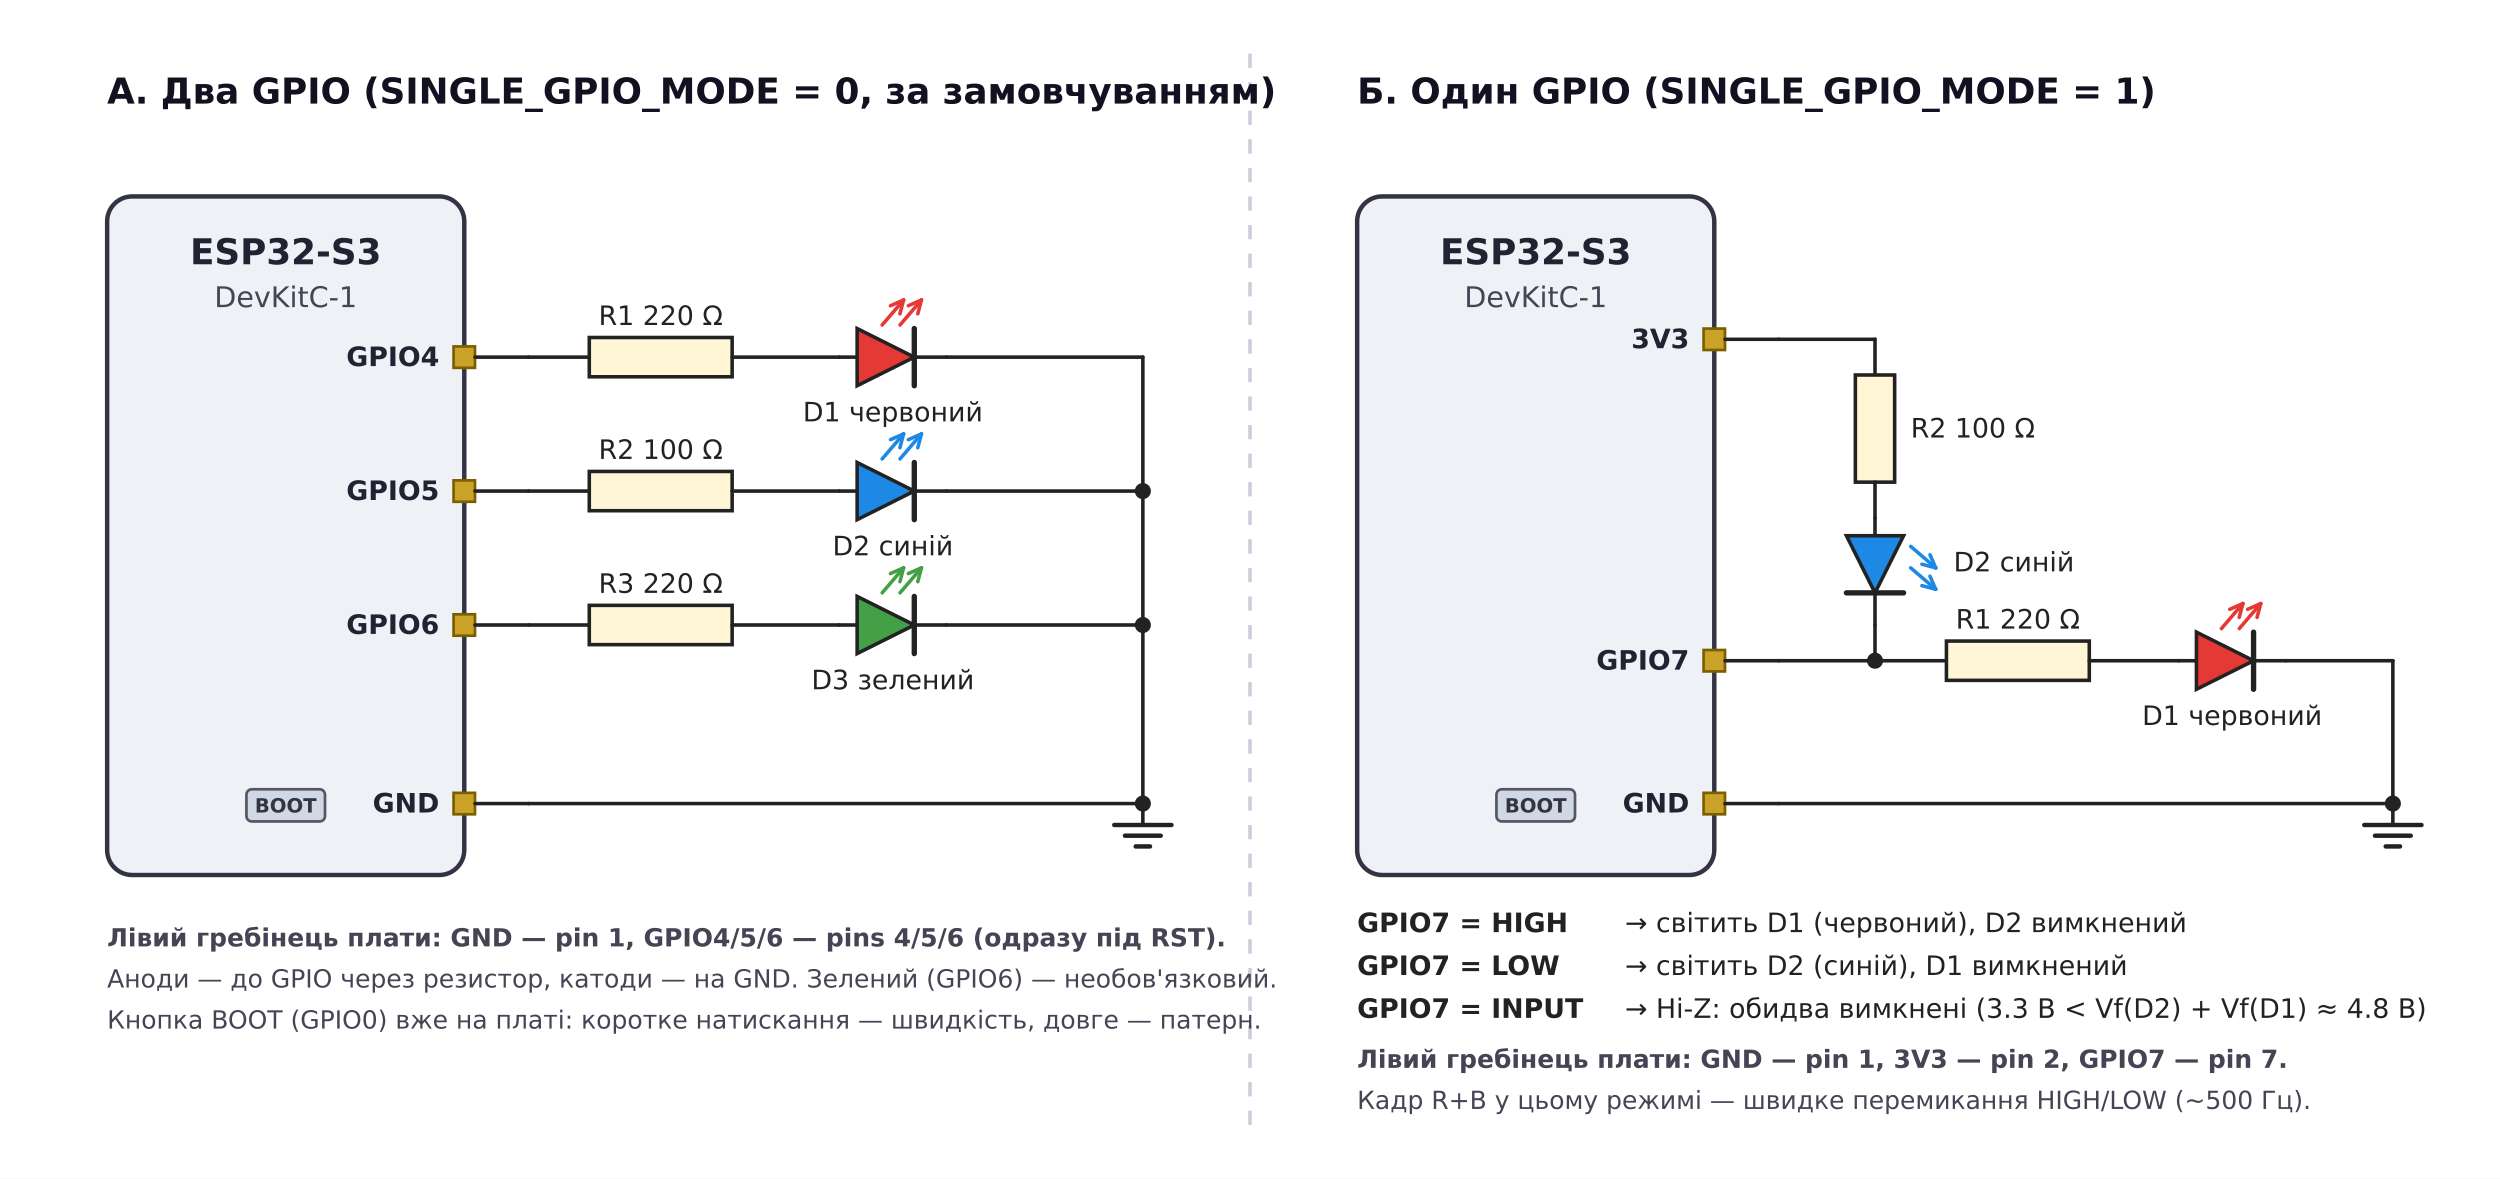
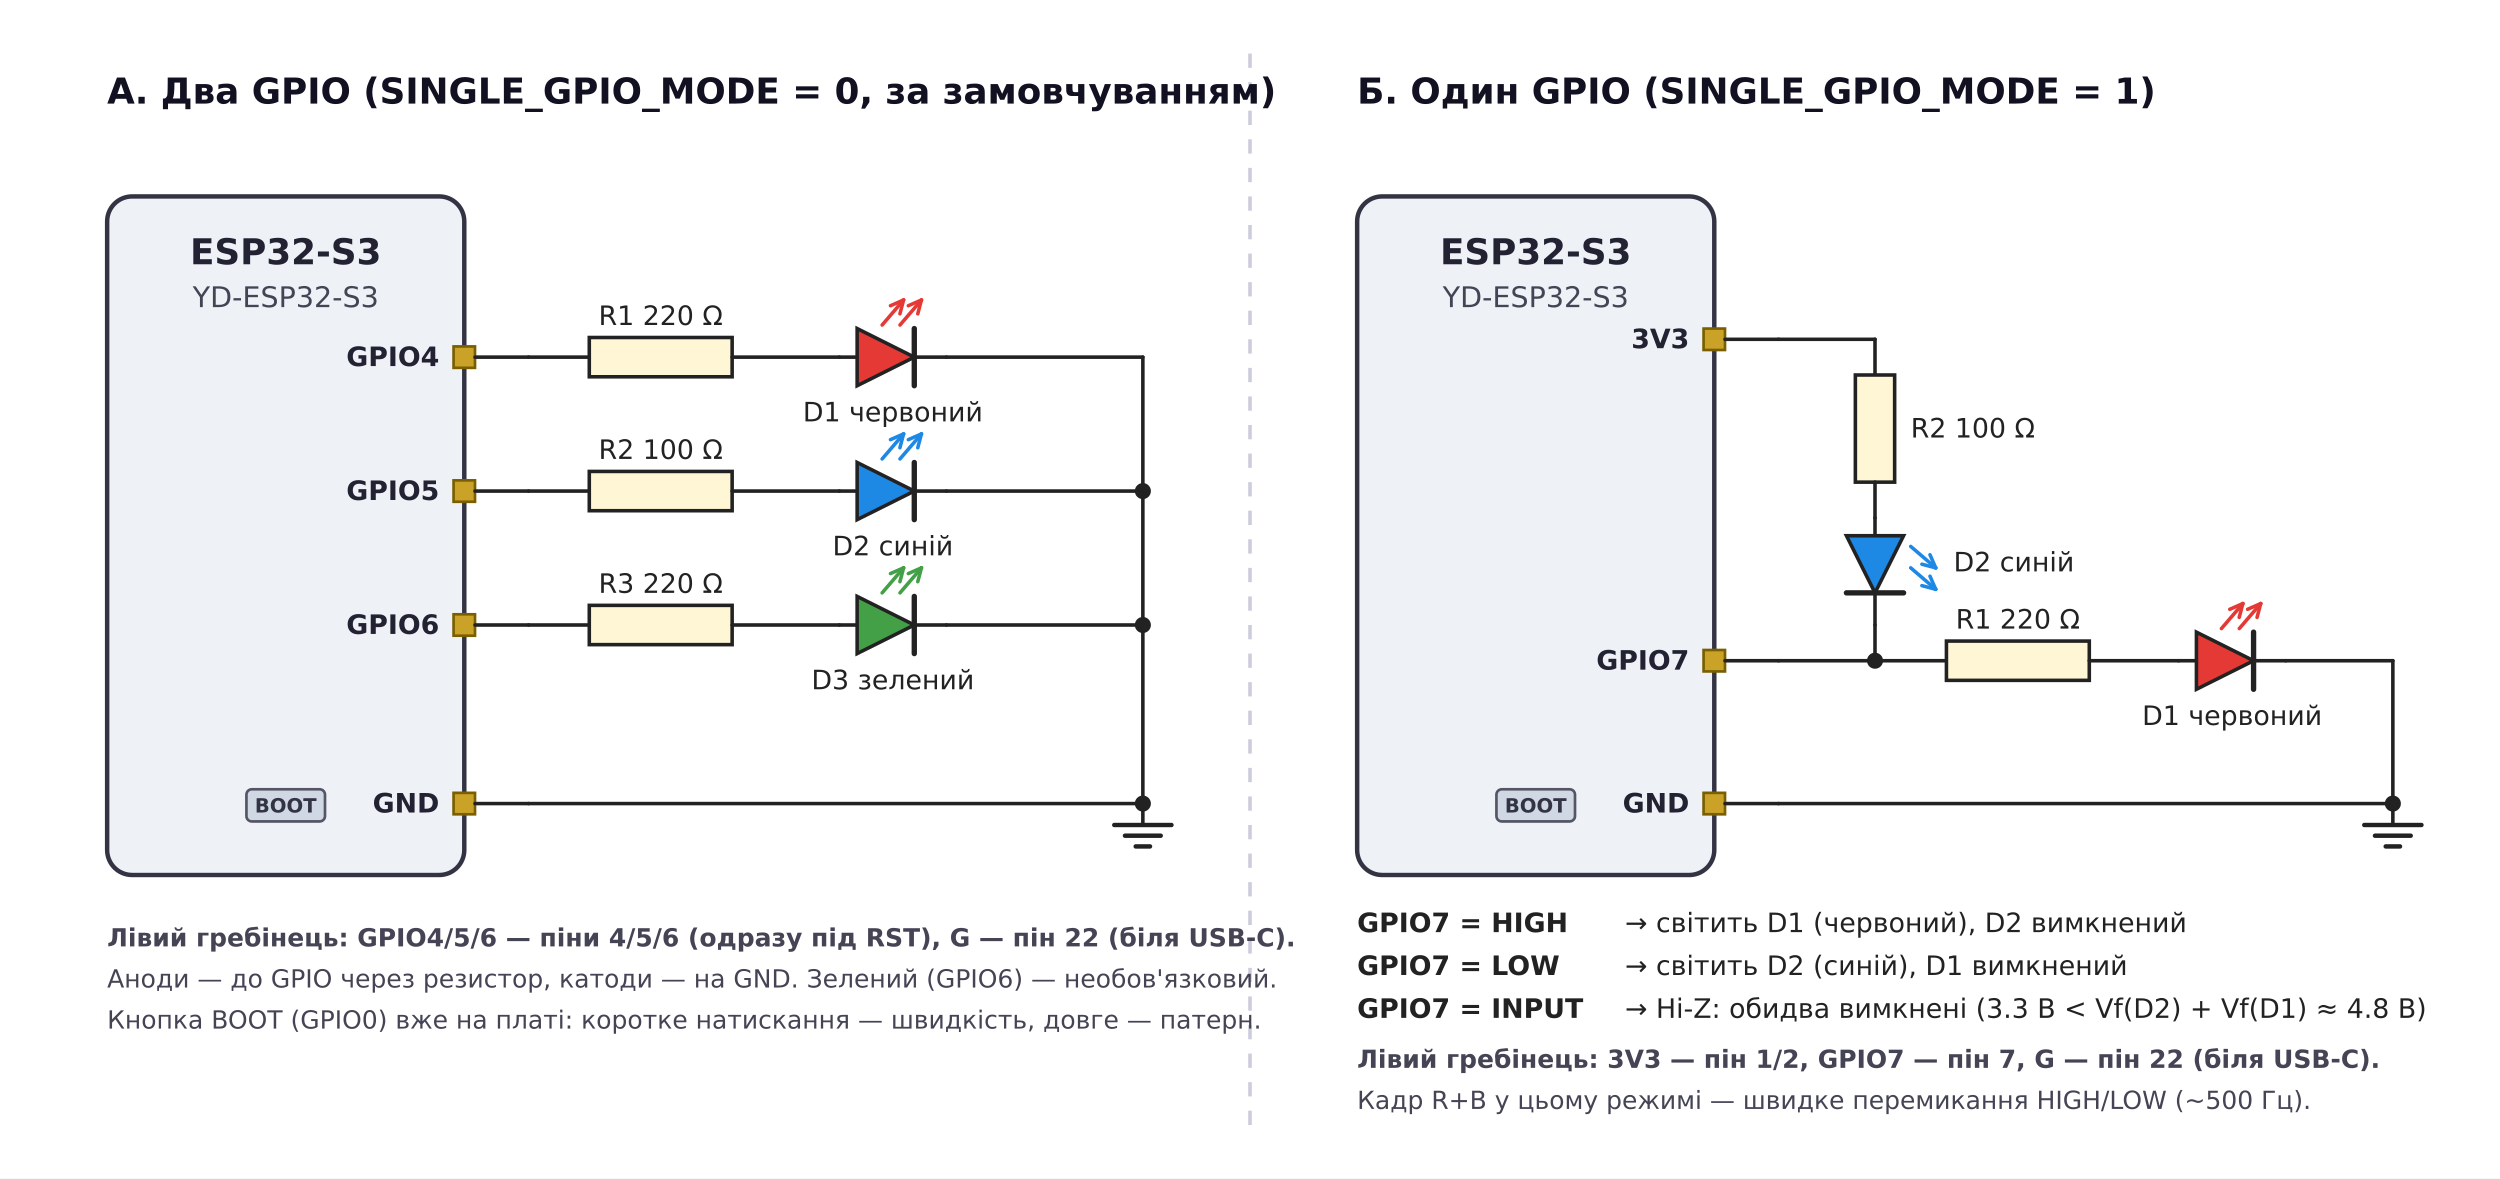
<svg xmlns="http://www.w3.org/2000/svg" width="1400" height="660" viewBox="0 0 1400 660">
  <rect width="1400" height="660" fill="#ffffff" />
  <line x1="700.0" y1="30" x2="700.0" y2="630" stroke="#ccd" stroke-width="2" stroke-dasharray="8 8" />
  <text x="60" y="58" font-size="20" text-anchor="start" font-weight="bold" fill="#112" font-family="DejaVu Sans, Arial, sans-serif">А. Два GPIO  (SINGLE_GPIO_MODE = 0, за замовчуванням)</text>
  <rect x="60" y="110" width="200" height="380" rx="14" fill="#eef2f7" stroke="#334" stroke-width="2.5" />
  <text x="160.0" y="148" font-size="20" text-anchor="middle" font-weight="bold" fill="#223" font-family="DejaVu Sans, Arial, sans-serif">ESP32-S3</text>
-   <text x="160.0" y="172" font-size="16" text-anchor="middle" font-weight="normal" fill="#445" font-family="DejaVu Sans, Arial, sans-serif">DevKitC-1</text>
+   <text x="160.0" y="172" font-size="16" text-anchor="middle" font-weight="normal" fill="#445" font-family="DejaVu Sans, Arial, sans-serif">YD-ESP32-S3</text>
  <rect x="138.0" y="442" width="44" height="18" rx="3" fill="#cfd8e3" stroke="#556" stroke-width="1.5" />
  <text x="160.0" y="455" font-size="11" text-anchor="middle" font-weight="bold" fill="#334" font-family="DejaVu Sans, Arial, sans-serif">BOOT</text>
  <rect x="254" y="194" width="12" height="12" fill="#c9a227" stroke="#7a5f00" stroke-width="1.5" />
  <text x="246" y="205" font-size="15" text-anchor="end" font-weight="bold" fill="#223" font-family="DejaVu Sans, Arial, sans-serif">GPIO4</text>
  <line x1="266" y1="200" x2="296" y2="200" stroke="#222" stroke-width="2" stroke-linecap="round" />
  <rect x="254" y="269" width="12" height="12" fill="#c9a227" stroke="#7a5f00" stroke-width="1.5" />
  <text x="246" y="280" font-size="15" text-anchor="end" font-weight="bold" fill="#223" font-family="DejaVu Sans, Arial, sans-serif">GPIO5</text>
  <line x1="266" y1="275" x2="296" y2="275" stroke="#222" stroke-width="2" stroke-linecap="round" />
  <rect x="254" y="344" width="12" height="12" fill="#c9a227" stroke="#7a5f00" stroke-width="1.5" />
  <text x="246" y="355" font-size="15" text-anchor="end" font-weight="bold" fill="#223" font-family="DejaVu Sans, Arial, sans-serif">GPIO6</text>
  <line x1="266" y1="350" x2="296" y2="350" stroke="#222" stroke-width="2" stroke-linecap="round" />
  <rect x="254" y="444" width="12" height="12" fill="#c9a227" stroke="#7a5f00" stroke-width="1.5" />
  <text x="246" y="455" font-size="15" text-anchor="end" font-weight="bold" fill="#223" font-family="DejaVu Sans, Arial, sans-serif">GND</text>
  <line x1="266" y1="450" x2="296" y2="450" stroke="#222" stroke-width="2" stroke-linecap="round" />
  <line x1="296" y1="200" x2="330" y2="200" stroke="#222" stroke-width="2" stroke-linecap="round" />
  <rect x="330" y="189" width="80" height="22" fill="#fff6d5" stroke="#222" stroke-width="2" />
  <text x="370" y="182" font-size="15" text-anchor="middle" font-weight="normal" fill="#222" font-family="DejaVu Sans, Arial, sans-serif">R1  220 Ω</text>
  <line x1="410" y1="200" x2="470" y2="200" stroke="#222" stroke-width="2" stroke-linecap="round" />
  <line x1="470" y1="200" x2="480" y2="200" stroke="#222" stroke-width="2" stroke-linecap="round" />
  <polygon points="480,184 480,216 512,200" fill="#e53935" stroke="#222" stroke-width="2" />
  <line x1="512" y1="184" x2="512" y2="216" stroke="#222" stroke-width="3" stroke-linecap="round" />
  <line x1="512" y1="200" x2="530" y2="200" stroke="#222" stroke-width="2" stroke-linecap="round" />
  <line x1="494" y1="182" x2="506" y2="168" stroke="#e53935" stroke-width="2" stroke-linecap="round" />
  <line x1="506" y1="168" x2="503.954" y2="175.734" stroke="#e53935" stroke-width="2" stroke-linecap="round" />
  <line x1="506" y1="168" x2="498.67" y2="171.205" stroke="#e53935" stroke-width="2" stroke-linecap="round" />
  <line x1="504" y1="182" x2="516" y2="168" stroke="#e53935" stroke-width="2" stroke-linecap="round" />
  <line x1="516" y1="168" x2="513.954" y2="175.734" stroke="#e53935" stroke-width="2" stroke-linecap="round" />
  <line x1="516" y1="168" x2="508.67" y2="171.205" stroke="#e53935" stroke-width="2" stroke-linecap="round" />
  <text x="500" y="236" font-size="15" text-anchor="middle" font-weight="normal" fill="#222" font-family="DejaVu Sans, Arial, sans-serif">D1  червоний</text>
  <line x1="530" y1="200" x2="640" y2="200" stroke="#222" stroke-width="2" stroke-linecap="round" />
  <line x1="296" y1="275" x2="330" y2="275" stroke="#222" stroke-width="2" stroke-linecap="round" />
  <rect x="330" y="264" width="80" height="22" fill="#fff6d5" stroke="#222" stroke-width="2" />
  <text x="370" y="257" font-size="15" text-anchor="middle" font-weight="normal" fill="#222" font-family="DejaVu Sans, Arial, sans-serif">R2  100 Ω</text>
  <line x1="410" y1="275" x2="470" y2="275" stroke="#222" stroke-width="2" stroke-linecap="round" />
  <line x1="470" y1="275" x2="480" y2="275" stroke="#222" stroke-width="2" stroke-linecap="round" />
  <polygon points="480,259 480,291 512,275" fill="#1e88e5" stroke="#222" stroke-width="2" />
  <line x1="512" y1="259" x2="512" y2="291" stroke="#222" stroke-width="3" stroke-linecap="round" />
  <line x1="512" y1="275" x2="530" y2="275" stroke="#222" stroke-width="2" stroke-linecap="round" />
  <line x1="494" y1="257" x2="506" y2="243" stroke="#1e88e5" stroke-width="2" stroke-linecap="round" />
  <line x1="506" y1="243" x2="503.954" y2="250.734" stroke="#1e88e5" stroke-width="2" stroke-linecap="round" />
  <line x1="506" y1="243" x2="498.67" y2="246.205" stroke="#1e88e5" stroke-width="2" stroke-linecap="round" />
  <line x1="504" y1="257" x2="516" y2="243" stroke="#1e88e5" stroke-width="2" stroke-linecap="round" />
  <line x1="516" y1="243" x2="513.954" y2="250.734" stroke="#1e88e5" stroke-width="2" stroke-linecap="round" />
  <line x1="516" y1="243" x2="508.67" y2="246.205" stroke="#1e88e5" stroke-width="2" stroke-linecap="round" />
  <text x="500" y="311" font-size="15" text-anchor="middle" font-weight="normal" fill="#222" font-family="DejaVu Sans, Arial, sans-serif">D2  синій</text>
  <line x1="530" y1="275" x2="640" y2="275" stroke="#222" stroke-width="2" stroke-linecap="round" />
  <circle cx="640" cy="275" r="4.5" fill="#222" />
  <line x1="296" y1="350" x2="330" y2="350" stroke="#222" stroke-width="2" stroke-linecap="round" />
  <rect x="330" y="339" width="80" height="22" fill="#fff6d5" stroke="#222" stroke-width="2" />
  <text x="370" y="332" font-size="15" text-anchor="middle" font-weight="normal" fill="#222" font-family="DejaVu Sans, Arial, sans-serif">R3  220 Ω</text>
  <line x1="410" y1="350" x2="470" y2="350" stroke="#222" stroke-width="2" stroke-linecap="round" />
  <line x1="470" y1="350" x2="480" y2="350" stroke="#222" stroke-width="2" stroke-linecap="round" />
  <polygon points="480,334 480,366 512,350" fill="#43a047" stroke="#222" stroke-width="2" />
  <line x1="512" y1="334" x2="512" y2="366" stroke="#222" stroke-width="3" stroke-linecap="round" />
  <line x1="512" y1="350" x2="530" y2="350" stroke="#222" stroke-width="2" stroke-linecap="round" />
  <line x1="494" y1="332" x2="506" y2="318" stroke="#43a047" stroke-width="2" stroke-linecap="round" />
  <line x1="506" y1="318" x2="503.954" y2="325.734" stroke="#43a047" stroke-width="2" stroke-linecap="round" />
  <line x1="506" y1="318" x2="498.67" y2="321.205" stroke="#43a047" stroke-width="2" stroke-linecap="round" />
  <line x1="504" y1="332" x2="516" y2="318" stroke="#43a047" stroke-width="2" stroke-linecap="round" />
  <line x1="516" y1="318" x2="513.954" y2="325.734" stroke="#43a047" stroke-width="2" stroke-linecap="round" />
  <line x1="516" y1="318" x2="508.67" y2="321.205" stroke="#43a047" stroke-width="2" stroke-linecap="round" />
  <text x="500" y="386" font-size="15" text-anchor="middle" font-weight="normal" fill="#222" font-family="DejaVu Sans, Arial, sans-serif">D3  зелений</text>
  <line x1="530" y1="350" x2="640" y2="350" stroke="#222" stroke-width="2" stroke-linecap="round" />
  <circle cx="640" cy="350" r="4.5" fill="#222" />
  <line x1="640" y1="200" x2="640" y2="450" stroke="#222" stroke-width="2" stroke-linecap="round" />
  <line x1="296" y1="450" x2="640" y2="450" stroke="#222" stroke-width="2" stroke-linecap="round" />
  <circle cx="640" cy="450" r="4.5" fill="#222" />
  <line x1="640" y1="450" x2="640" y2="462" stroke="#222" stroke-width="2" stroke-linecap="round" />
  <line x1="624" y1="462" x2="656" y2="462" stroke="#222" stroke-width="2.5" stroke-linecap="round" />
  <line x1="630" y1="468" x2="650" y2="468" stroke="#222" stroke-width="2.5" stroke-linecap="round" />
  <line x1="636" y1="474" x2="644" y2="474" stroke="#222" stroke-width="2.5" stroke-linecap="round" />
-   <text x="60" y="530" font-size="14" text-anchor="start" font-weight="bold" fill="#445" font-family="DejaVu Sans, Arial, sans-serif">Лівий гребінець плати: GND — pin 1, GPIO4/5/6 — pins 4/5/6 (одразу під RST).</text>
+   <text x="60" y="530" font-size="14" text-anchor="start" font-weight="bold" fill="#445" font-family="DejaVu Sans, Arial, sans-serif">Лівий гребінець: GPIO4/5/6 — піни 4/5/6 (одразу під RST), G — пін 22 (біля USB-C).</text>
  <text x="60" y="553" font-size="14" text-anchor="start" font-weight="normal" fill="#445" font-family="DejaVu Sans, Arial, sans-serif">Аноди — до GPIO через резистор, катоди — на GND. Зелений (GPIO6) — необов'язковий.</text>
  <text x="60" y="576" font-size="14" text-anchor="start" font-weight="normal" fill="#445" font-family="DejaVu Sans, Arial, sans-serif">Кнопка BOOT (GPIO0) вже на платі: коротке натискання — швидкість, довге — патерн.</text>
  <text x="760" y="58" font-size="20" text-anchor="start" font-weight="bold" fill="#112" font-family="DejaVu Sans, Arial, sans-serif">Б. Один GPIO  (SINGLE_GPIO_MODE = 1)</text>
  <rect x="760" y="110" width="200" height="380" rx="14" fill="#eef2f7" stroke="#334" stroke-width="2.5" />
  <text x="860.0" y="148" font-size="20" text-anchor="middle" font-weight="bold" fill="#223" font-family="DejaVu Sans, Arial, sans-serif">ESP32-S3</text>
-   <text x="860.0" y="172" font-size="16" text-anchor="middle" font-weight="normal" fill="#445" font-family="DejaVu Sans, Arial, sans-serif">DevKitC-1</text>
+   <text x="860.0" y="172" font-size="16" text-anchor="middle" font-weight="normal" fill="#445" font-family="DejaVu Sans, Arial, sans-serif">YD-ESP32-S3</text>
  <rect x="838.0" y="442" width="44" height="18" rx="3" fill="#cfd8e3" stroke="#556" stroke-width="1.5" />
  <text x="860.0" y="455" font-size="11" text-anchor="middle" font-weight="bold" fill="#334" font-family="DejaVu Sans, Arial, sans-serif">BOOT</text>
  <rect x="954" y="184" width="12" height="12" fill="#c9a227" stroke="#7a5f00" stroke-width="1.5" />
  <text x="946" y="195" font-size="15" text-anchor="end" font-weight="bold" fill="#223" font-family="DejaVu Sans, Arial, sans-serif">3V3</text>
  <line x1="966" y1="190" x2="996" y2="190" stroke="#222" stroke-width="2" stroke-linecap="round" />
  <rect x="954" y="364" width="12" height="12" fill="#c9a227" stroke="#7a5f00" stroke-width="1.5" />
  <text x="946" y="375" font-size="15" text-anchor="end" font-weight="bold" fill="#223" font-family="DejaVu Sans, Arial, sans-serif">GPIO7</text>
  <line x1="966" y1="370" x2="996" y2="370" stroke="#222" stroke-width="2" stroke-linecap="round" />
  <rect x="954" y="444" width="12" height="12" fill="#c9a227" stroke="#7a5f00" stroke-width="1.5" />
  <text x="946" y="455" font-size="15" text-anchor="end" font-weight="bold" fill="#223" font-family="DejaVu Sans, Arial, sans-serif">GND</text>
  <line x1="966" y1="450" x2="996" y2="450" stroke="#222" stroke-width="2" stroke-linecap="round" />
  <line x1="996" y1="190" x2="1050" y2="190" stroke="#222" stroke-width="2" stroke-linecap="round" />
  <line x1="1050" y1="190" x2="1050" y2="210" stroke="#222" stroke-width="2" stroke-linecap="round" />
  <rect x="1039" y="210" width="22" height="60" fill="#fff6d5" stroke="#222" stroke-width="2" />
  <text x="1070" y="245" font-size="15" text-anchor="start" font-weight="normal" fill="#222" font-family="DejaVu Sans, Arial, sans-serif">R2  100 Ω</text>
  <line x1="1050" y1="270" x2="1050" y2="290" stroke="#222" stroke-width="2" stroke-linecap="round" />
  <line x1="1050" y1="290" x2="1050" y2="300" stroke="#222" stroke-width="2" stroke-linecap="round" />
  <polygon points="1034,300 1066,300 1050,332" fill="#1e88e5" stroke="#222" stroke-width="2" />
  <line x1="1034" y1="332" x2="1066" y2="332" stroke="#222" stroke-width="3" stroke-linecap="round" />
  <line x1="1050" y1="332" x2="1050" y2="350" stroke="#222" stroke-width="2" stroke-linecap="round" />
  <line x1="1070" y1="306" x2="1084" y2="318" stroke="#1e88e5" stroke-width="2" stroke-linecap="round" />
  <line x1="1084" y1="318" x2="1076.266" y2="315.954" stroke="#1e88e5" stroke-width="2" stroke-linecap="round" />
  <line x1="1084" y1="318" x2="1080.795" y2="310.67" stroke="#1e88e5" stroke-width="2" stroke-linecap="round" />
  <line x1="1070" y1="318" x2="1084" y2="330" stroke="#1e88e5" stroke-width="2" stroke-linecap="round" />
  <line x1="1084" y1="330" x2="1076.266" y2="327.954" stroke="#1e88e5" stroke-width="2" stroke-linecap="round" />
  <line x1="1084" y1="330" x2="1080.795" y2="322.67" stroke="#1e88e5" stroke-width="2" stroke-linecap="round" />
  <text x="1094" y="320" font-size="15" text-anchor="start" font-weight="normal" fill="#222" font-family="DejaVu Sans, Arial, sans-serif">D2  синій</text>
  <line x1="1050" y1="350" x2="1050" y2="370" stroke="#222" stroke-width="2" stroke-linecap="round" />
  <line x1="996" y1="370" x2="1050" y2="370" stroke="#222" stroke-width="2" stroke-linecap="round" />
  <circle cx="1050" cy="370" r="4.5" fill="#222" />
  <line x1="1050" y1="370" x2="1090" y2="370" stroke="#222" stroke-width="2" stroke-linecap="round" />
  <rect x="1090" y="359" width="80" height="22" fill="#fff6d5" stroke="#222" stroke-width="2" />
  <text x="1130" y="352" font-size="15" text-anchor="middle" font-weight="normal" fill="#222" font-family="DejaVu Sans, Arial, sans-serif">R1  220 Ω</text>
  <line x1="1170" y1="370" x2="1220" y2="370" stroke="#222" stroke-width="2" stroke-linecap="round" />
  <line x1="1220" y1="370" x2="1230" y2="370" stroke="#222" stroke-width="2" stroke-linecap="round" />
  <polygon points="1230,354 1230,386 1262,370" fill="#e53935" stroke="#222" stroke-width="2" />
  <line x1="1262" y1="354" x2="1262" y2="386" stroke="#222" stroke-width="3" stroke-linecap="round" />
  <line x1="1262" y1="370" x2="1280" y2="370" stroke="#222" stroke-width="2" stroke-linecap="round" />
  <line x1="1244" y1="352" x2="1256" y2="338" stroke="#e53935" stroke-width="2" stroke-linecap="round" />
  <line x1="1256" y1="338" x2="1253.954" y2="345.734" stroke="#e53935" stroke-width="2" stroke-linecap="round" />
  <line x1="1256" y1="338" x2="1248.67" y2="341.205" stroke="#e53935" stroke-width="2" stroke-linecap="round" />
  <line x1="1254" y1="352" x2="1266" y2="338" stroke="#e53935" stroke-width="2" stroke-linecap="round" />
  <line x1="1266" y1="338" x2="1263.954" y2="345.734" stroke="#e53935" stroke-width="2" stroke-linecap="round" />
  <line x1="1266" y1="338" x2="1258.67" y2="341.205" stroke="#e53935" stroke-width="2" stroke-linecap="round" />
  <text x="1250" y="406" font-size="15" text-anchor="middle" font-weight="normal" fill="#222" font-family="DejaVu Sans, Arial, sans-serif">D1  червоний</text>
  <line x1="1280" y1="370" x2="1340" y2="370" stroke="#222" stroke-width="2" stroke-linecap="round" />
  <line x1="1340" y1="370" x2="1340" y2="450" stroke="#222" stroke-width="2" stroke-linecap="round" />
  <line x1="996" y1="450" x2="1340" y2="450" stroke="#222" stroke-width="2" stroke-linecap="round" />
  <circle cx="1340" cy="450" r="4.5" fill="#222" />
  <line x1="1340" y1="450" x2="1340" y2="462" stroke="#222" stroke-width="2" stroke-linecap="round" />
  <line x1="1324" y1="462" x2="1356" y2="462" stroke="#222" stroke-width="2.5" stroke-linecap="round" />
  <line x1="1330" y1="468" x2="1350" y2="468" stroke="#222" stroke-width="2.5" stroke-linecap="round" />
  <line x1="1336" y1="474" x2="1344" y2="474" stroke="#222" stroke-width="2.5" stroke-linecap="round" />
  <text x="760" y="522" font-size="15" text-anchor="start" font-weight="bold" fill="#222" font-family="DejaVu Sans, Arial, sans-serif">GPIO7 = HIGH</text>
  <text x="910" y="522" font-size="15" text-anchor="start" font-weight="normal" fill="#222" font-family="DejaVu Sans, Arial, sans-serif">→  світить D1 (червоний), D2 вимкнений</text>
  <text x="760" y="546" font-size="15" text-anchor="start" font-weight="bold" fill="#222" font-family="DejaVu Sans, Arial, sans-serif">GPIO7 = LOW</text>
  <text x="910" y="546" font-size="15" text-anchor="start" font-weight="normal" fill="#222" font-family="DejaVu Sans, Arial, sans-serif">→  світить D2 (синій), D1 вимкнений</text>
  <text x="760" y="570" font-size="15" text-anchor="start" font-weight="bold" fill="#222" font-family="DejaVu Sans, Arial, sans-serif">GPIO7 = INPUT</text>
  <text x="910" y="570" font-size="15" text-anchor="start" font-weight="normal" fill="#222" font-family="DejaVu Sans, Arial, sans-serif">→  Hi-Z: обидва вимкнені (3.3 В &lt; Vf(D2) + Vf(D1) ≈ 4.8 В)</text>
-   <text x="760" y="598" font-size="14" text-anchor="start" font-weight="bold" fill="#445" font-family="DejaVu Sans, Arial, sans-serif">Лівий гребінець плати: GND — pin 1, 3V3 — pin 2, GPIO7 — pin 7.</text>
+   <text x="760" y="598" font-size="14" text-anchor="start" font-weight="bold" fill="#445" font-family="DejaVu Sans, Arial, sans-serif">Лівий гребінець: 3V3 — пін 1/2, GPIO7 — пін 7, G — пін 22 (біля USB-C).</text>
  <text x="760" y="621" font-size="14" text-anchor="start" font-weight="normal" fill="#445" font-family="DejaVu Sans, Arial, sans-serif">Кадр R+B у цьому режимі — швидке перемикання HIGH/LOW (~500 Гц).</text>
</svg>
